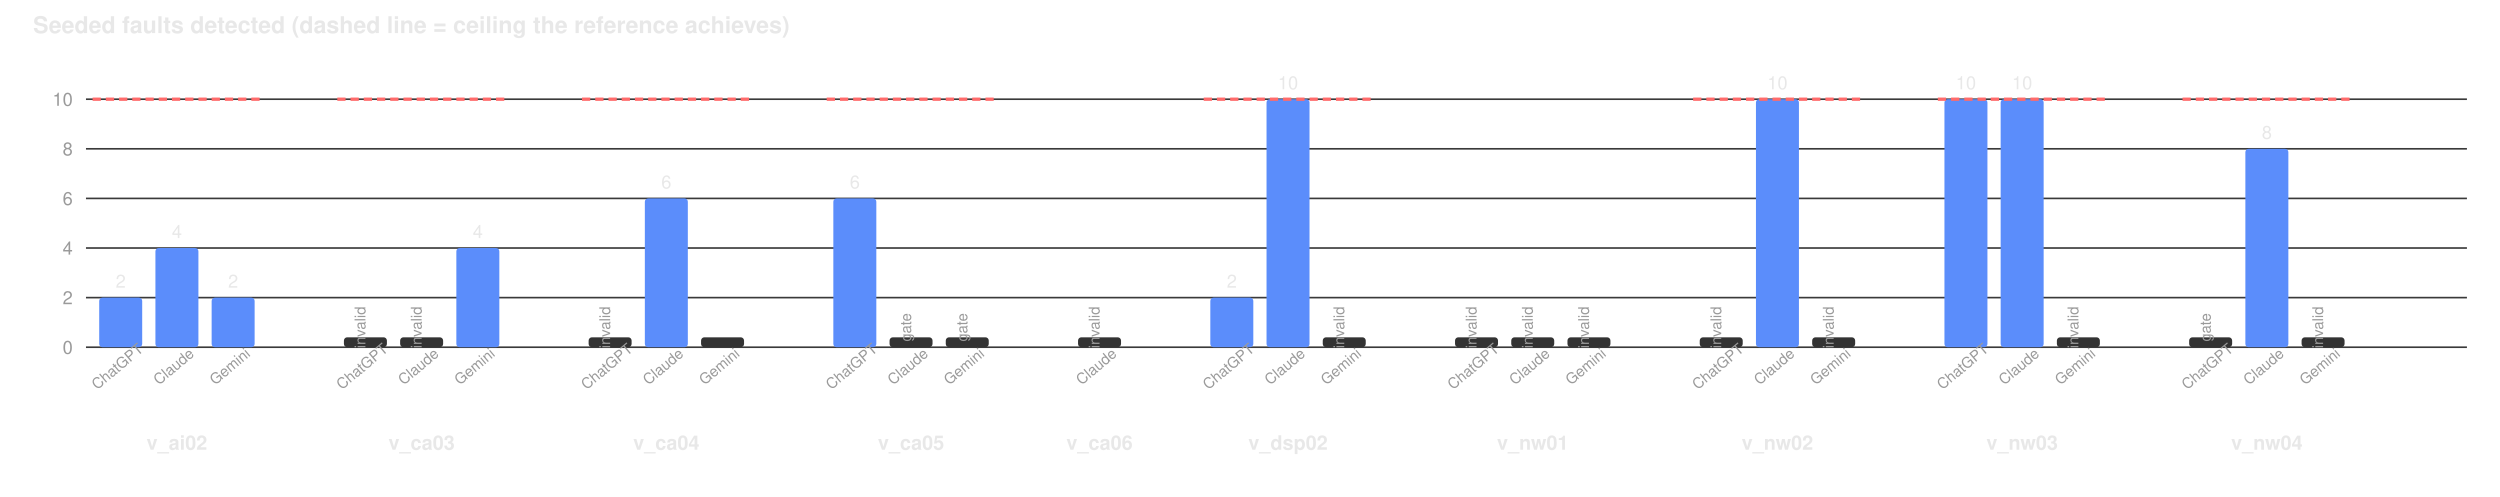
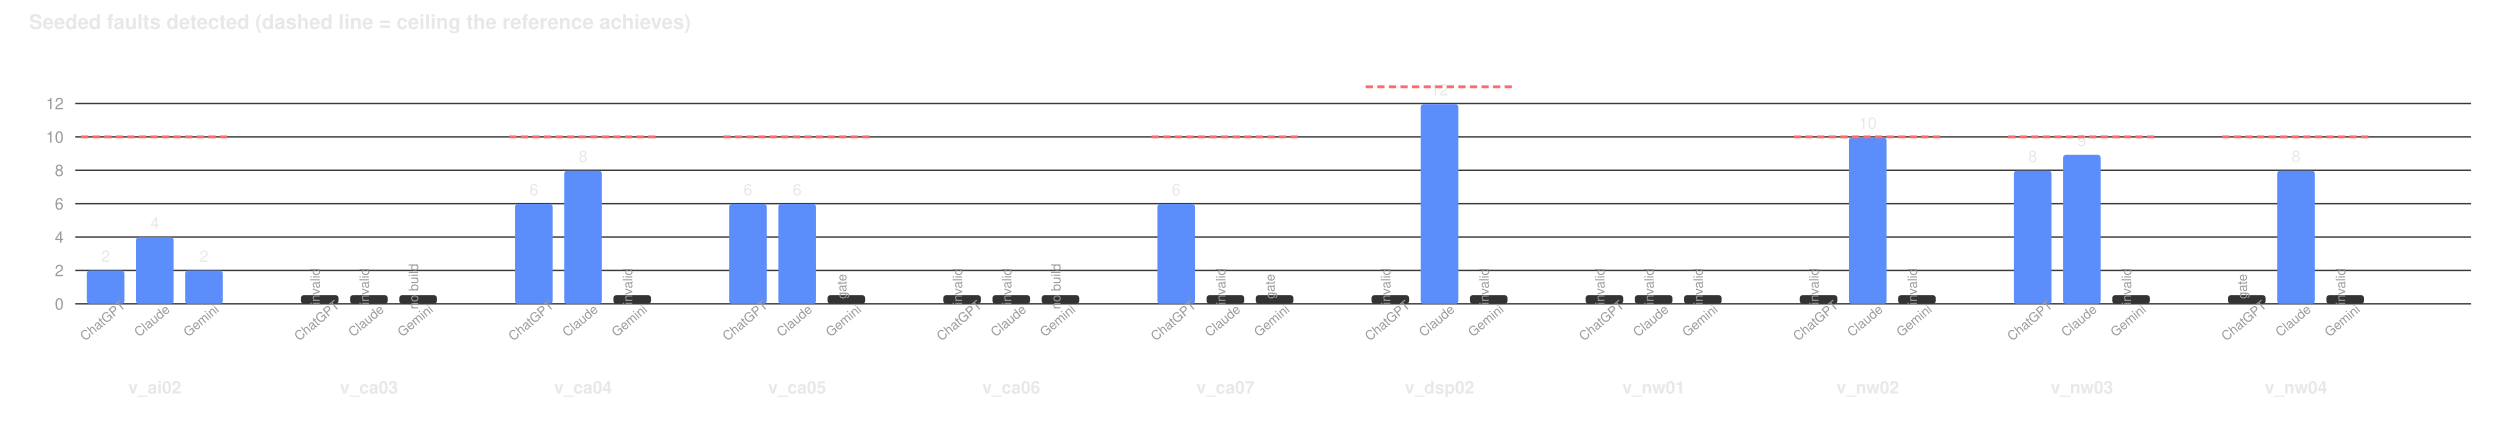
- <svg xmlns="http://www.w3.org/2000/svg" viewBox="0 0 1512 300" font-family="-apple-system,BlinkMacSystemFont,Segoe UI,Helvetica,Arial,sans-serif">
-   <rect width="1512" height="300" fill="none" />
-   <line x1="52" y1="210.0" x2="1492" y2="210.0" stroke="#3a3a3a" stroke-width="1" />
+ <svg xmlns="http://www.w3.org/2000/svg" viewBox="0 0 1728 300" font-family="-apple-system,BlinkMacSystemFont,Segoe UI,Helvetica,Arial,sans-serif">
+   <rect width="1728" height="300" fill="none" />
+   <line x1="52" y1="210.0" x2="1708" y2="210.0" stroke="#3a3a3a" stroke-width="1" />
  <text x="44" y="214.0" fill="#9a9a9a" font-size="11" text-anchor="end">0</text>
-   <line x1="52" y1="180.0" x2="1492" y2="180.0" stroke="#3a3a3a" stroke-width="1" />
-   <text x="44" y="184.0" fill="#9a9a9a" font-size="11" text-anchor="end">2</text>
-   <line x1="52" y1="150.0" x2="1492" y2="150.0" stroke="#3a3a3a" stroke-width="1" />
-   <text x="44" y="154.0" fill="#9a9a9a" font-size="11" text-anchor="end">4</text>
-   <line x1="52" y1="120.0" x2="1492" y2="120.0" stroke="#3a3a3a" stroke-width="1" />
-   <text x="44" y="124.0" fill="#9a9a9a" font-size="11" text-anchor="end">6</text>
-   <line x1="52" y1="90.0" x2="1492" y2="90.0" stroke="#3a3a3a" stroke-width="1" />
-   <text x="44" y="94.0" fill="#9a9a9a" font-size="11" text-anchor="end">8</text>
-   <line x1="52" y1="60.0" x2="1492" y2="60.0" stroke="#3a3a3a" stroke-width="1" />
-   <text x="44" y="64.0" fill="#9a9a9a" font-size="11" text-anchor="end">10</text>
-   <rect x="60" y="180" width="26" height="30" rx="2" fill="#5b8dfb" />
-   <text x="73.0" y="174" fill="#e8e8e8" font-size="11" text-anchor="middle">2</text>
+   <line x1="52" y1="186.923" x2="1708" y2="186.923" stroke="#3a3a3a" stroke-width="1" />
+   <text x="44" y="190.923" fill="#9a9a9a" font-size="11" text-anchor="end">2</text>
+   <line x1="52" y1="163.846" x2="1708" y2="163.846" stroke="#3a3a3a" stroke-width="1" />
+   <text x="44" y="167.846" fill="#9a9a9a" font-size="11" text-anchor="end">4</text>
+   <line x1="52" y1="140.769" x2="1708" y2="140.769" stroke="#3a3a3a" stroke-width="1" />
+   <text x="44" y="144.769" fill="#9a9a9a" font-size="11" text-anchor="end">6</text>
+   <line x1="52" y1="117.692" x2="1708" y2="117.692" stroke="#3a3a3a" stroke-width="1" />
+   <text x="44" y="121.692" fill="#9a9a9a" font-size="11" text-anchor="end">8</text>
+   <line x1="52" y1="94.615" x2="1708" y2="94.615" stroke="#3a3a3a" stroke-width="1" />
+   <text x="44" y="98.615" fill="#9a9a9a" font-size="11" text-anchor="end">10</text>
+   <line x1="52" y1="71.538" x2="1708" y2="71.538" stroke="#3a3a3a" stroke-width="1" />
+   <text x="44" y="75.538" fill="#9a9a9a" font-size="11" text-anchor="end">12</text>
+   <rect x="60" y="187" width="26" height="23" rx="2" fill="#5b8dfb" />
+   <text x="73.0" y="181" fill="#e8e8e8" font-size="11" text-anchor="middle">2</text>
  <text x="73.0" y="224" fill="#9a9a9a" font-size="9" text-anchor="middle" transform="rotate(-40 73.0 224)">ChatGPT</text>
-   <rect x="94" y="150" width="26" height="60" rx="2" fill="#5b8dfb" />
-   <text x="107.0" y="144" fill="#e8e8e8" font-size="11" text-anchor="middle">4</text>
+   <rect x="94" y="164" width="26" height="46" rx="2" fill="#5b8dfb" />
+   <text x="107.0" y="158" fill="#e8e8e8" font-size="11" text-anchor="middle">4</text>
  <text x="107.0" y="224" fill="#9a9a9a" font-size="9" text-anchor="middle" transform="rotate(-40 107.0 224)">Claude</text>
-   <rect x="128" y="180" width="26" height="30" rx="2" fill="#5b8dfb" />
-   <text x="141.0" y="174" fill="#e8e8e8" font-size="11" text-anchor="middle">2</text>
+   <rect x="128" y="187" width="26" height="23" rx="2" fill="#5b8dfb" />
+   <text x="141.0" y="181" fill="#e8e8e8" font-size="11" text-anchor="middle">2</text>
  <text x="141.0" y="224" fill="#9a9a9a" font-size="9" text-anchor="middle" transform="rotate(-40 141.0 224)">Gemini</text>
-   <line x1="56" y1="60.0" x2="158" y2="60.0" stroke="#ff6b6b" stroke-width="2" stroke-dasharray="5,3" />
+   <line x1="56" y1="94.615" x2="158" y2="94.615" stroke="#ff6b6b" stroke-width="2" stroke-dasharray="5,3" />
  <text x="107.0" y="272" fill="#e8e8e8" font-size="12" font-weight="600" text-anchor="middle">v_ai02</text>
  <rect x="208" y="204" width="26" height="6" rx="2" fill="#333" />
  <text x="221.0" y="198" fill="#9a9a9a" font-size="9" text-anchor="middle" transform="rotate(-90 221.0 198)">invalid</text>
  <text x="221.0" y="224" fill="#9a9a9a" font-size="9" text-anchor="middle" transform="rotate(-40 221.0 224)">ChatGPT</text>
  <rect x="242" y="204" width="26" height="6" rx="2" fill="#333" />
  <text x="255.0" y="198" fill="#9a9a9a" font-size="9" text-anchor="middle" transform="rotate(-90 255.0 198)">invalid</text>
  <text x="255.0" y="224" fill="#9a9a9a" font-size="9" text-anchor="middle" transform="rotate(-40 255.0 224)">Claude</text>
-   <rect x="276" y="150" width="26" height="60" rx="2" fill="#5b8dfb" />
-   <text x="289.0" y="144" fill="#e8e8e8" font-size="11" text-anchor="middle">4</text>
+   <rect x="276" y="204" width="26" height="6" rx="2" fill="#333" />
+   <text x="289.0" y="198" fill="#9a9a9a" font-size="9" text-anchor="middle" transform="rotate(-90 289.0 198)">no build</text>
  <text x="289.0" y="224" fill="#9a9a9a" font-size="9" text-anchor="middle" transform="rotate(-40 289.0 224)">Gemini</text>
-   <line x1="204" y1="60.0" x2="306" y2="60.0" stroke="#ff6b6b" stroke-width="2" stroke-dasharray="5,3" />
  <text x="255.0" y="272" fill="#e8e8e8" font-size="12" font-weight="600" text-anchor="middle">v_ca03</text>
-   <rect x="356" y="204" width="26" height="6" rx="2" fill="#333" />
-   <text x="369.0" y="198" fill="#9a9a9a" font-size="9" text-anchor="middle" transform="rotate(-90 369.0 198)">invalid</text>
+   <rect x="356" y="141" width="26" height="69" rx="2" fill="#5b8dfb" />
+   <text x="369.0" y="135" fill="#e8e8e8" font-size="11" text-anchor="middle">6</text>
  <text x="369.0" y="224" fill="#9a9a9a" font-size="9" text-anchor="middle" transform="rotate(-40 369.0 224)">ChatGPT</text>
-   <rect x="390" y="120" width="26" height="90" rx="2" fill="#5b8dfb" />
-   <text x="403.0" y="114" fill="#e8e8e8" font-size="11" text-anchor="middle">6</text>
+   <rect x="390" y="118" width="26" height="92" rx="2" fill="#5b8dfb" />
+   <text x="403.0" y="112" fill="#e8e8e8" font-size="11" text-anchor="middle">8</text>
  <text x="403.0" y="224" fill="#9a9a9a" font-size="9" text-anchor="middle" transform="rotate(-40 403.0 224)">Claude</text>
  <rect x="424" y="204" width="26" height="6" rx="2" fill="#333" />
-   <text x="437.0" y="198" fill="#9a9a9a" font-size="9" text-anchor="middle" transform="rotate(-90 437.0 198)" />
+   <text x="437.0" y="198" fill="#9a9a9a" font-size="9" text-anchor="middle" transform="rotate(-90 437.0 198)">invalid</text>
  <text x="437.0" y="224" fill="#9a9a9a" font-size="9" text-anchor="middle" transform="rotate(-40 437.0 224)">Gemini</text>
-   <line x1="352" y1="60.0" x2="454" y2="60.0" stroke="#ff6b6b" stroke-width="2" stroke-dasharray="5,3" />
+   <line x1="352" y1="94.615" x2="454" y2="94.615" stroke="#ff6b6b" stroke-width="2" stroke-dasharray="5,3" />
  <text x="403.0" y="272" fill="#e8e8e8" font-size="12" font-weight="600" text-anchor="middle">v_ca04</text>
-   <rect x="504" y="120" width="26" height="90" rx="2" fill="#5b8dfb" />
-   <text x="517.0" y="114" fill="#e8e8e8" font-size="11" text-anchor="middle">6</text>
+   <rect x="504" y="141" width="26" height="69" rx="2" fill="#5b8dfb" />
+   <text x="517.0" y="135" fill="#e8e8e8" font-size="11" text-anchor="middle">6</text>
  <text x="517.0" y="224" fill="#9a9a9a" font-size="9" text-anchor="middle" transform="rotate(-40 517.0 224)">ChatGPT</text>
-   <rect x="538" y="204" width="26" height="6" rx="2" fill="#333" />
-   <text x="551.0" y="198" fill="#9a9a9a" font-size="9" text-anchor="middle" transform="rotate(-90 551.0 198)">gate</text>
+   <rect x="538" y="141" width="26" height="69" rx="2" fill="#5b8dfb" />
+   <text x="551.0" y="135" fill="#e8e8e8" font-size="11" text-anchor="middle">6</text>
  <text x="551.0" y="224" fill="#9a9a9a" font-size="9" text-anchor="middle" transform="rotate(-40 551.0 224)">Claude</text>
  <rect x="572" y="204" width="26" height="6" rx="2" fill="#333" />
  <text x="585.0" y="198" fill="#9a9a9a" font-size="9" text-anchor="middle" transform="rotate(-90 585.0 198)">gate</text>
  <text x="585.0" y="224" fill="#9a9a9a" font-size="9" text-anchor="middle" transform="rotate(-40 585.0 224)">Gemini</text>
-   <line x1="500" y1="60.0" x2="602" y2="60.0" stroke="#ff6b6b" stroke-width="2" stroke-dasharray="5,3" />
+   <line x1="500" y1="94.615" x2="602" y2="94.615" stroke="#ff6b6b" stroke-width="2" stroke-dasharray="5,3" />
  <text x="551.0" y="272" fill="#e8e8e8" font-size="12" font-weight="600" text-anchor="middle">v_ca05</text>
  <rect x="652" y="204" width="26" height="6" rx="2" fill="#333" />
  <text x="665.0" y="198" fill="#9a9a9a" font-size="9" text-anchor="middle" transform="rotate(-90 665.0 198)">invalid</text>
-   <text x="665.0" y="224" fill="#9a9a9a" font-size="9" text-anchor="middle" transform="rotate(-40 665.0 224)">Claude</text>
-   <text x="665.0" y="272" fill="#e8e8e8" font-size="12" font-weight="600" text-anchor="middle">v_ca06</text>
-   <rect x="732" y="180" width="26" height="30" rx="2" fill="#5b8dfb" />
-   <text x="745.0" y="174" fill="#e8e8e8" font-size="11" text-anchor="middle">2</text>
-   <text x="745.0" y="224" fill="#9a9a9a" font-size="9" text-anchor="middle" transform="rotate(-40 745.0 224)">ChatGPT</text>
-   <rect x="766" y="60" width="26" height="150" rx="2" fill="#5b8dfb" />
-   <text x="779.0" y="54" fill="#e8e8e8" font-size="11" text-anchor="middle">10</text>
-   <text x="779.0" y="224" fill="#9a9a9a" font-size="9" text-anchor="middle" transform="rotate(-40 779.0 224)">Claude</text>
-   <rect x="800" y="204" width="26" height="6" rx="2" fill="#333" />
-   <text x="813.0" y="198" fill="#9a9a9a" font-size="9" text-anchor="middle" transform="rotate(-90 813.0 198)">invalid</text>
-   <text x="813.0" y="224" fill="#9a9a9a" font-size="9" text-anchor="middle" transform="rotate(-40 813.0 224)">Gemini</text>
-   <line x1="728" y1="60.0" x2="830" y2="60.0" stroke="#ff6b6b" stroke-width="2" stroke-dasharray="5,3" />
-   <text x="779.0" y="272" fill="#e8e8e8" font-size="12" font-weight="600" text-anchor="middle">v_dsp02</text>
-   <rect x="880" y="204" width="26" height="6" rx="2" fill="#333" />
-   <text x="893.0" y="198" fill="#9a9a9a" font-size="9" text-anchor="middle" transform="rotate(-90 893.0 198)">invalid</text>
-   <text x="893.0" y="224" fill="#9a9a9a" font-size="9" text-anchor="middle" transform="rotate(-40 893.0 224)">ChatGPT</text>
-   <rect x="914" y="204" width="26" height="6" rx="2" fill="#333" />
-   <text x="927.0" y="198" fill="#9a9a9a" font-size="9" text-anchor="middle" transform="rotate(-90 927.0 198)">invalid</text>
-   <text x="927.0" y="224" fill="#9a9a9a" font-size="9" text-anchor="middle" transform="rotate(-40 927.0 224)">Claude</text>
+   <text x="665.0" y="224" fill="#9a9a9a" font-size="9" text-anchor="middle" transform="rotate(-40 665.0 224)">ChatGPT</text>
+   <rect x="686" y="204" width="26" height="6" rx="2" fill="#333" />
+   <text x="699.0" y="198" fill="#9a9a9a" font-size="9" text-anchor="middle" transform="rotate(-90 699.0 198)">invalid</text>
+   <text x="699.0" y="224" fill="#9a9a9a" font-size="9" text-anchor="middle" transform="rotate(-40 699.0 224)">Claude</text>
+   <rect x="720" y="204" width="26" height="6" rx="2" fill="#333" />
+   <text x="733.0" y="198" fill="#9a9a9a" font-size="9" text-anchor="middle" transform="rotate(-90 733.0 198)">no build</text>
+   <text x="733.0" y="224" fill="#9a9a9a" font-size="9" text-anchor="middle" transform="rotate(-40 733.0 224)">Gemini</text>
+   <text x="699.0" y="272" fill="#e8e8e8" font-size="12" font-weight="600" text-anchor="middle">v_ca06</text>
+   <rect x="800" y="141" width="26" height="69" rx="2" fill="#5b8dfb" />
+   <text x="813.0" y="135" fill="#e8e8e8" font-size="11" text-anchor="middle">6</text>
+   <text x="813.0" y="224" fill="#9a9a9a" font-size="9" text-anchor="middle" transform="rotate(-40 813.0 224)">ChatGPT</text>
+   <rect x="834" y="204" width="26" height="6" rx="2" fill="#333" />
+   <text x="847.0" y="198" fill="#9a9a9a" font-size="9" text-anchor="middle" transform="rotate(-90 847.0 198)">invalid</text>
+   <text x="847.0" y="224" fill="#9a9a9a" font-size="9" text-anchor="middle" transform="rotate(-40 847.0 224)">Claude</text>
+   <rect x="868" y="204" width="26" height="6" rx="2" fill="#333" />
+   <text x="881.0" y="198" fill="#9a9a9a" font-size="9" text-anchor="middle" transform="rotate(-90 881.0 198)">gate</text>
+   <text x="881.0" y="224" fill="#9a9a9a" font-size="9" text-anchor="middle" transform="rotate(-40 881.0 224)">Gemini</text>
+   <line x1="796" y1="94.615" x2="898" y2="94.615" stroke="#ff6b6b" stroke-width="2" stroke-dasharray="5,3" />
+   <text x="847.0" y="272" fill="#e8e8e8" font-size="12" font-weight="600" text-anchor="middle">v_ca07</text>
  <rect x="948" y="204" width="26" height="6" rx="2" fill="#333" />
  <text x="961.0" y="198" fill="#9a9a9a" font-size="9" text-anchor="middle" transform="rotate(-90 961.0 198)">invalid</text>
-   <text x="961.0" y="224" fill="#9a9a9a" font-size="9" text-anchor="middle" transform="rotate(-40 961.0 224)">Gemini</text>
-   <text x="927.0" y="272" fill="#e8e8e8" font-size="12" font-weight="600" text-anchor="middle">v_nw01</text>
-   <rect x="1028" y="204" width="26" height="6" rx="2" fill="#333" />
-   <text x="1041.0" y="198" fill="#9a9a9a" font-size="9" text-anchor="middle" transform="rotate(-90 1041.0 198)">invalid</text>
-   <text x="1041.0" y="224" fill="#9a9a9a" font-size="9" text-anchor="middle" transform="rotate(-40 1041.0 224)">ChatGPT</text>
-   <rect x="1062" y="60" width="26" height="150" rx="2" fill="#5b8dfb" />
-   <text x="1075.0" y="54" fill="#e8e8e8" font-size="11" text-anchor="middle">10</text>
-   <text x="1075.0" y="224" fill="#9a9a9a" font-size="9" text-anchor="middle" transform="rotate(-40 1075.0 224)">Claude</text>
+   <text x="961.0" y="224" fill="#9a9a9a" font-size="9" text-anchor="middle" transform="rotate(-40 961.0 224)">ChatGPT</text>
+   <rect x="982" y="72" width="26" height="138" rx="2" fill="#5b8dfb" />
+   <text x="995.0" y="66" fill="#e8e8e8" font-size="11" text-anchor="middle">12</text>
+   <text x="995.0" y="224" fill="#9a9a9a" font-size="9" text-anchor="middle" transform="rotate(-40 995.0 224)">Claude</text>
+   <rect x="1016" y="204" width="26" height="6" rx="2" fill="#333" />
+   <text x="1029.0" y="198" fill="#9a9a9a" font-size="9" text-anchor="middle" transform="rotate(-90 1029.0 198)">invalid</text>
+   <text x="1029.0" y="224" fill="#9a9a9a" font-size="9" text-anchor="middle" transform="rotate(-40 1029.0 224)">Gemini</text>
+   <line x1="944" y1="60.0" x2="1046" y2="60.0" stroke="#ff6b6b" stroke-width="2" stroke-dasharray="5,3" />
+   <text x="995.0" y="272" fill="#e8e8e8" font-size="12" font-weight="600" text-anchor="middle">v_dsp02</text>
  <rect x="1096" y="204" width="26" height="6" rx="2" fill="#333" />
  <text x="1109.0" y="198" fill="#9a9a9a" font-size="9" text-anchor="middle" transform="rotate(-90 1109.0 198)">invalid</text>
-   <text x="1109.0" y="224" fill="#9a9a9a" font-size="9" text-anchor="middle" transform="rotate(-40 1109.0 224)">Gemini</text>
-   <line x1="1024" y1="60.0" x2="1126" y2="60.0" stroke="#ff6b6b" stroke-width="2" stroke-dasharray="5,3" />
-   <text x="1075.0" y="272" fill="#e8e8e8" font-size="12" font-weight="600" text-anchor="middle">v_nw02</text>
-   <rect x="1176" y="60" width="26" height="150" rx="2" fill="#5b8dfb" />
-   <text x="1189.0" y="54" fill="#e8e8e8" font-size="11" text-anchor="middle">10</text>
-   <text x="1189.0" y="224" fill="#9a9a9a" font-size="9" text-anchor="middle" transform="rotate(-40 1189.0 224)">ChatGPT</text>
-   <rect x="1210" y="60" width="26" height="150" rx="2" fill="#5b8dfb" />
-   <text x="1223.0" y="54" fill="#e8e8e8" font-size="11" text-anchor="middle">10</text>
-   <text x="1223.0" y="224" fill="#9a9a9a" font-size="9" text-anchor="middle" transform="rotate(-40 1223.0 224)">Claude</text>
+   <text x="1109.0" y="224" fill="#9a9a9a" font-size="9" text-anchor="middle" transform="rotate(-40 1109.0 224)">ChatGPT</text>
+   <rect x="1130" y="204" width="26" height="6" rx="2" fill="#333" />
+   <text x="1143.0" y="198" fill="#9a9a9a" font-size="9" text-anchor="middle" transform="rotate(-90 1143.0 198)">invalid</text>
+   <text x="1143.0" y="224" fill="#9a9a9a" font-size="9" text-anchor="middle" transform="rotate(-40 1143.0 224)">Claude</text>
+   <rect x="1164" y="204" width="26" height="6" rx="2" fill="#333" />
+   <text x="1177.0" y="198" fill="#9a9a9a" font-size="9" text-anchor="middle" transform="rotate(-90 1177.0 198)">invalid</text>
+   <text x="1177.0" y="224" fill="#9a9a9a" font-size="9" text-anchor="middle" transform="rotate(-40 1177.0 224)">Gemini</text>
+   <text x="1143.0" y="272" fill="#e8e8e8" font-size="12" font-weight="600" text-anchor="middle">v_nw01</text>
  <rect x="1244" y="204" width="26" height="6" rx="2" fill="#333" />
  <text x="1257.0" y="198" fill="#9a9a9a" font-size="9" text-anchor="middle" transform="rotate(-90 1257.0 198)">invalid</text>
-   <text x="1257.0" y="224" fill="#9a9a9a" font-size="9" text-anchor="middle" transform="rotate(-40 1257.0 224)">Gemini</text>
-   <line x1="1172" y1="60.0" x2="1274" y2="60.0" stroke="#ff6b6b" stroke-width="2" stroke-dasharray="5,3" />
-   <text x="1223.0" y="272" fill="#e8e8e8" font-size="12" font-weight="600" text-anchor="middle">v_nw03</text>
-   <rect x="1324" y="204" width="26" height="6" rx="2" fill="#333" />
-   <text x="1337.0" y="198" fill="#9a9a9a" font-size="9" text-anchor="middle" transform="rotate(-90 1337.0 198)">gate</text>
-   <text x="1337.0" y="224" fill="#9a9a9a" font-size="9" text-anchor="middle" transform="rotate(-40 1337.0 224)">ChatGPT</text>
-   <rect x="1358" y="90" width="26" height="120" rx="2" fill="#5b8dfb" />
-   <text x="1371.0" y="84" fill="#e8e8e8" font-size="11" text-anchor="middle">8</text>
-   <text x="1371.0" y="224" fill="#9a9a9a" font-size="9" text-anchor="middle" transform="rotate(-40 1371.0 224)">Claude</text>
-   <rect x="1392" y="204" width="26" height="6" rx="2" fill="#333" />
-   <text x="1405.0" y="198" fill="#9a9a9a" font-size="9" text-anchor="middle" transform="rotate(-90 1405.0 198)">invalid</text>
-   <text x="1405.0" y="224" fill="#9a9a9a" font-size="9" text-anchor="middle" transform="rotate(-40 1405.0 224)">Gemini</text>
-   <line x1="1320" y1="60.0" x2="1422" y2="60.0" stroke="#ff6b6b" stroke-width="2" stroke-dasharray="5,3" />
-   <text x="1371.0" y="272" fill="#e8e8e8" font-size="12" font-weight="600" text-anchor="middle">v_nw04</text>
+   <text x="1257.0" y="224" fill="#9a9a9a" font-size="9" text-anchor="middle" transform="rotate(-40 1257.0 224)">ChatGPT</text>
+   <rect x="1278" y="95" width="26" height="115" rx="2" fill="#5b8dfb" />
+   <text x="1291.0" y="89" fill="#e8e8e8" font-size="11" text-anchor="middle">10</text>
+   <text x="1291.0" y="224" fill="#9a9a9a" font-size="9" text-anchor="middle" transform="rotate(-40 1291.0 224)">Claude</text>
+   <rect x="1312" y="204" width="26" height="6" rx="2" fill="#333" />
+   <text x="1325.0" y="198" fill="#9a9a9a" font-size="9" text-anchor="middle" transform="rotate(-90 1325.0 198)">invalid</text>
+   <text x="1325.0" y="224" fill="#9a9a9a" font-size="9" text-anchor="middle" transform="rotate(-40 1325.0 224)">Gemini</text>
+   <line x1="1240" y1="94.615" x2="1342" y2="94.615" stroke="#ff6b6b" stroke-width="2" stroke-dasharray="5,3" />
+   <text x="1291.0" y="272" fill="#e8e8e8" font-size="12" font-weight="600" text-anchor="middle">v_nw02</text>
+   <rect x="1392" y="118" width="26" height="92" rx="2" fill="#5b8dfb" />
+   <text x="1405.0" y="112" fill="#e8e8e8" font-size="11" text-anchor="middle">8</text>
+   <text x="1405.0" y="224" fill="#9a9a9a" font-size="9" text-anchor="middle" transform="rotate(-40 1405.0 224)">ChatGPT</text>
+   <rect x="1426" y="107" width="26" height="103" rx="2" fill="#5b8dfb" />
+   <text x="1439.0" y="101" fill="#e8e8e8" font-size="11" text-anchor="middle">9</text>
+   <text x="1439.0" y="224" fill="#9a9a9a" font-size="9" text-anchor="middle" transform="rotate(-40 1439.0 224)">Claude</text>
+   <rect x="1460" y="204" width="26" height="6" rx="2" fill="#333" />
+   <text x="1473.0" y="198" fill="#9a9a9a" font-size="9" text-anchor="middle" transform="rotate(-90 1473.0 198)">invalid</text>
+   <text x="1473.0" y="224" fill="#9a9a9a" font-size="9" text-anchor="middle" transform="rotate(-40 1473.0 224)">Gemini</text>
+   <line x1="1388" y1="94.615" x2="1490" y2="94.615" stroke="#ff6b6b" stroke-width="2" stroke-dasharray="5,3" />
+   <text x="1439.0" y="272" fill="#e8e8e8" font-size="12" font-weight="600" text-anchor="middle">v_nw03</text>
+   <rect x="1540" y="204" width="26" height="6" rx="2" fill="#333" />
+   <text x="1553.0" y="198" fill="#9a9a9a" font-size="9" text-anchor="middle" transform="rotate(-90 1553.0 198)">gate</text>
+   <text x="1553.0" y="224" fill="#9a9a9a" font-size="9" text-anchor="middle" transform="rotate(-40 1553.0 224)">ChatGPT</text>
+   <rect x="1574" y="118" width="26" height="92" rx="2" fill="#5b8dfb" />
+   <text x="1587.0" y="112" fill="#e8e8e8" font-size="11" text-anchor="middle">8</text>
+   <text x="1587.0" y="224" fill="#9a9a9a" font-size="9" text-anchor="middle" transform="rotate(-40 1587.0 224)">Claude</text>
+   <rect x="1608" y="204" width="26" height="6" rx="2" fill="#333" />
+   <text x="1621.0" y="198" fill="#9a9a9a" font-size="9" text-anchor="middle" transform="rotate(-90 1621.0 198)">invalid</text>
+   <text x="1621.0" y="224" fill="#9a9a9a" font-size="9" text-anchor="middle" transform="rotate(-40 1621.0 224)">Gemini</text>
+   <line x1="1536" y1="94.615" x2="1638" y2="94.615" stroke="#ff6b6b" stroke-width="2" stroke-dasharray="5,3" />
+   <text x="1587.0" y="272" fill="#e8e8e8" font-size="12" font-weight="600" text-anchor="middle">v_nw04</text>
  <text x="20" y="20" fill="#e8e8e8" font-size="14" font-weight="600">Seeded faults detected (dashed line = ceiling the reference achieves)</text>
</svg>
